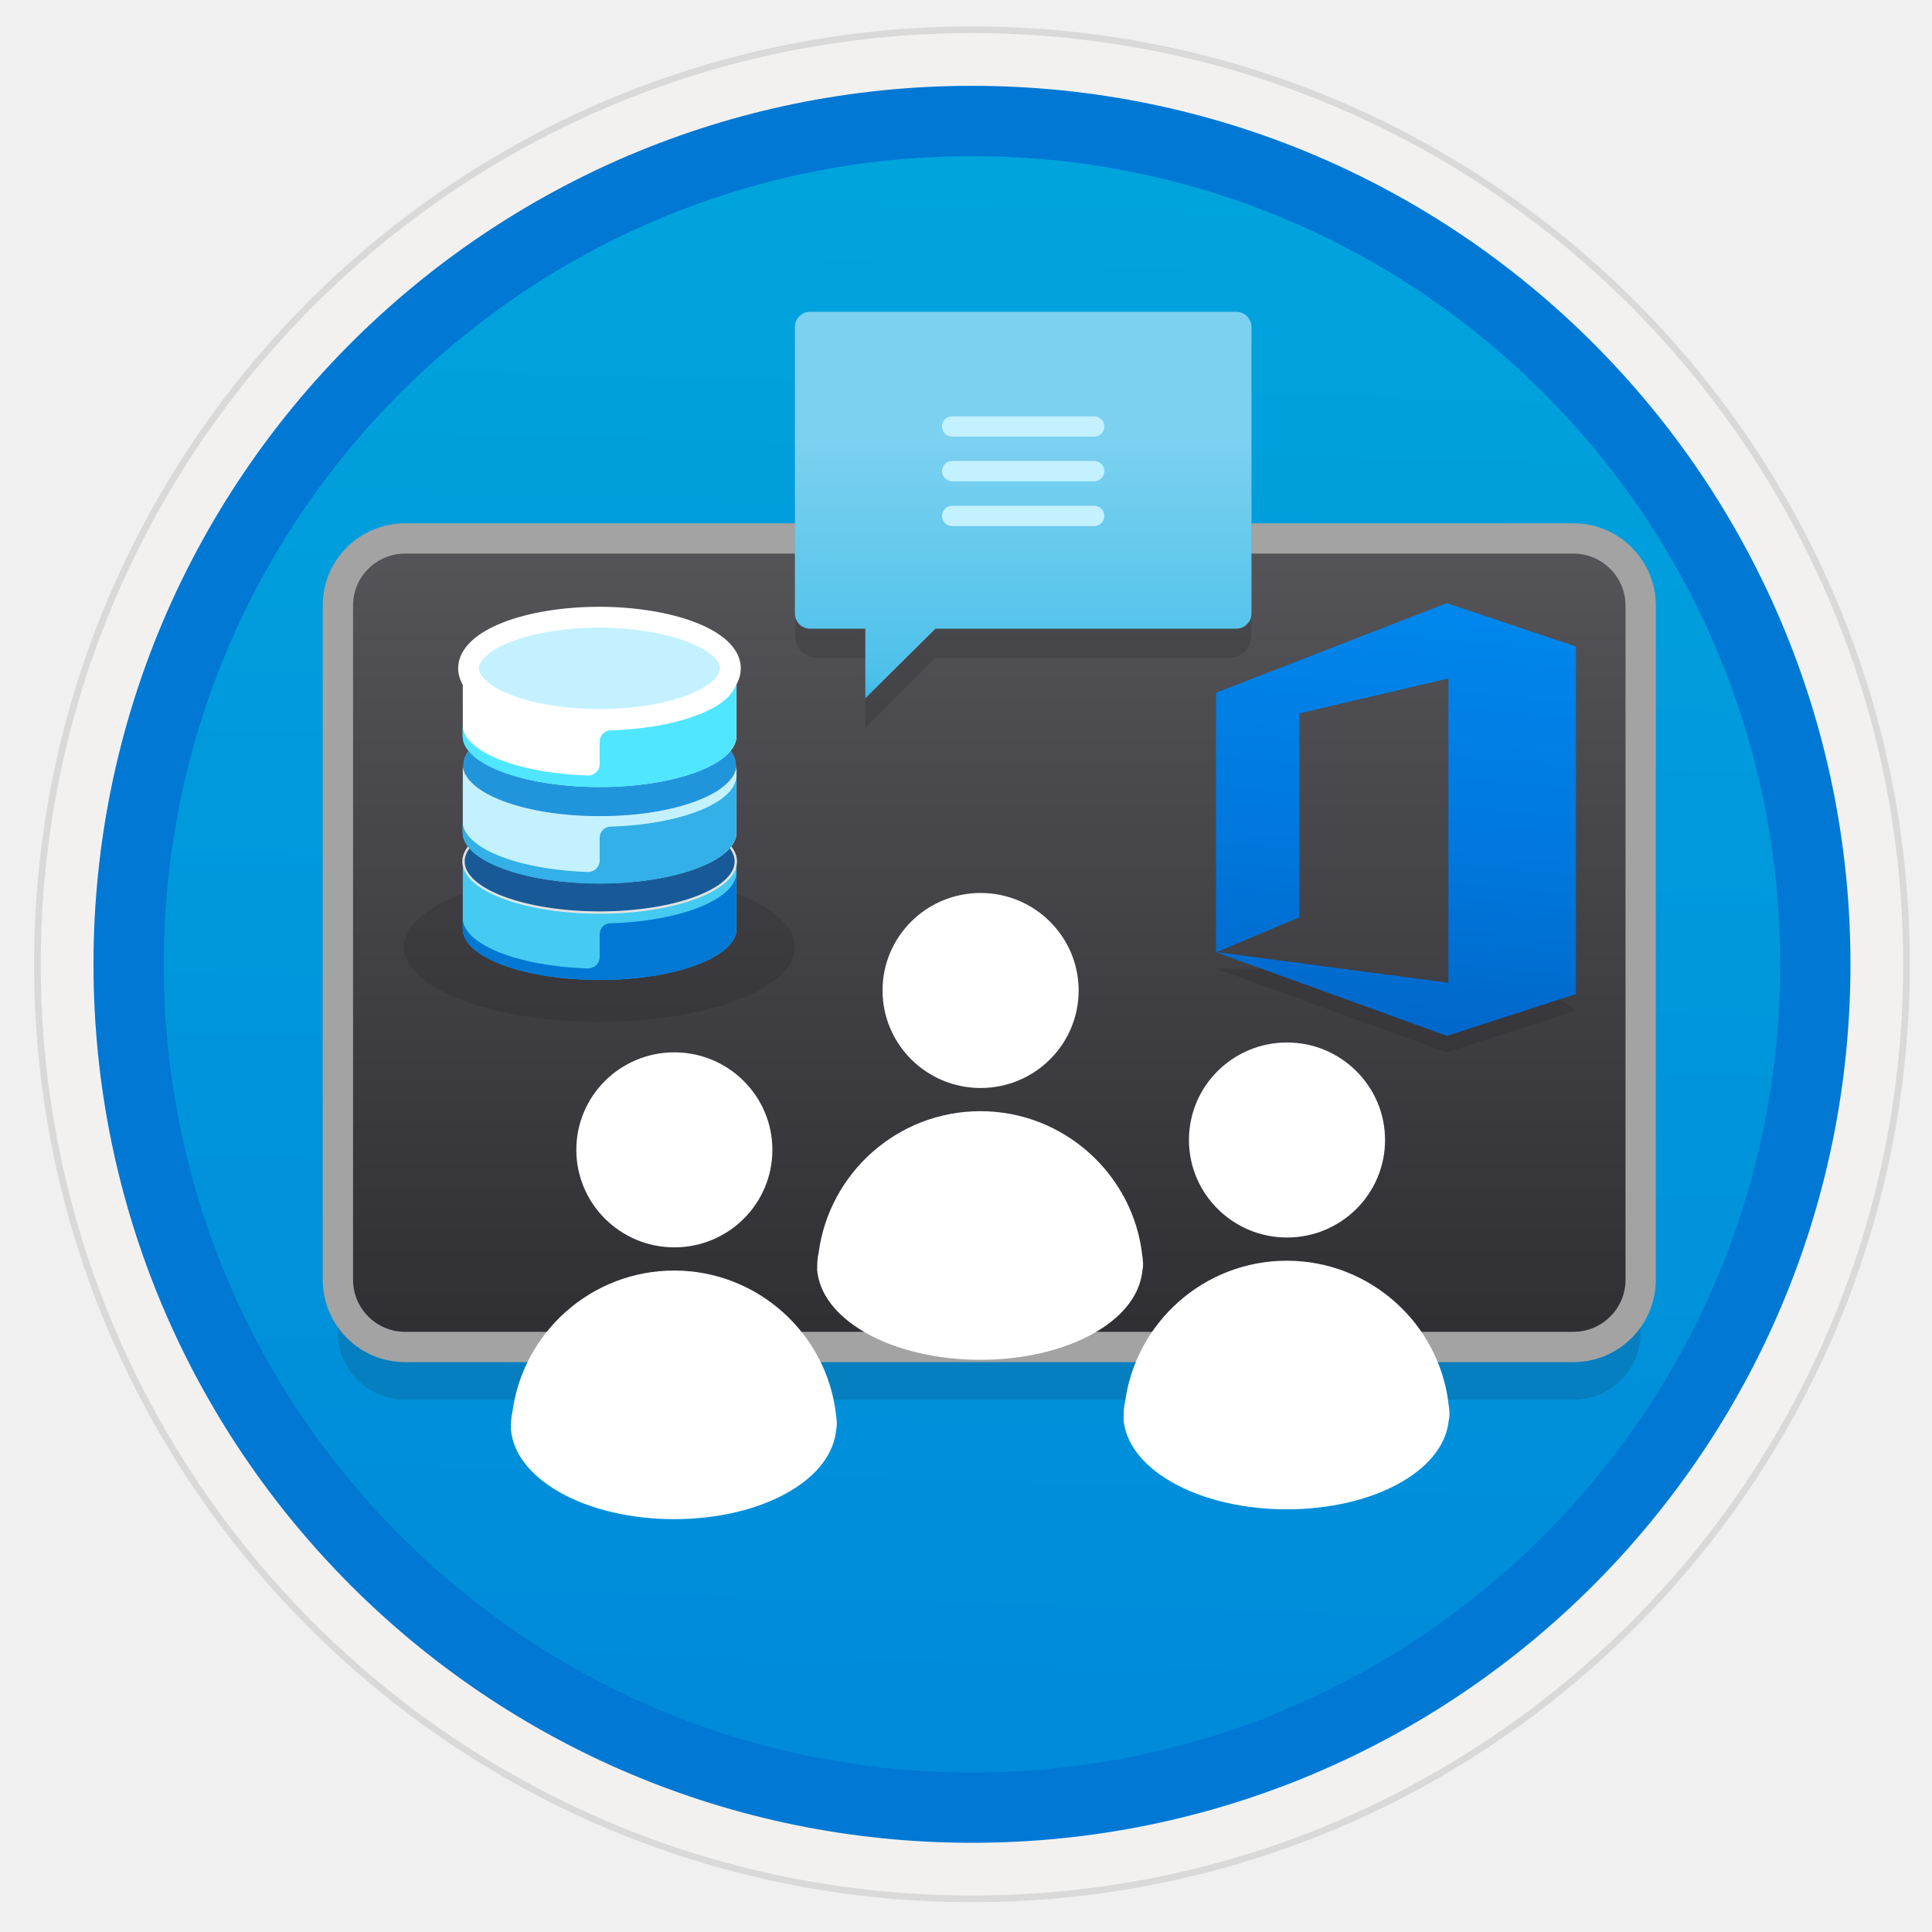
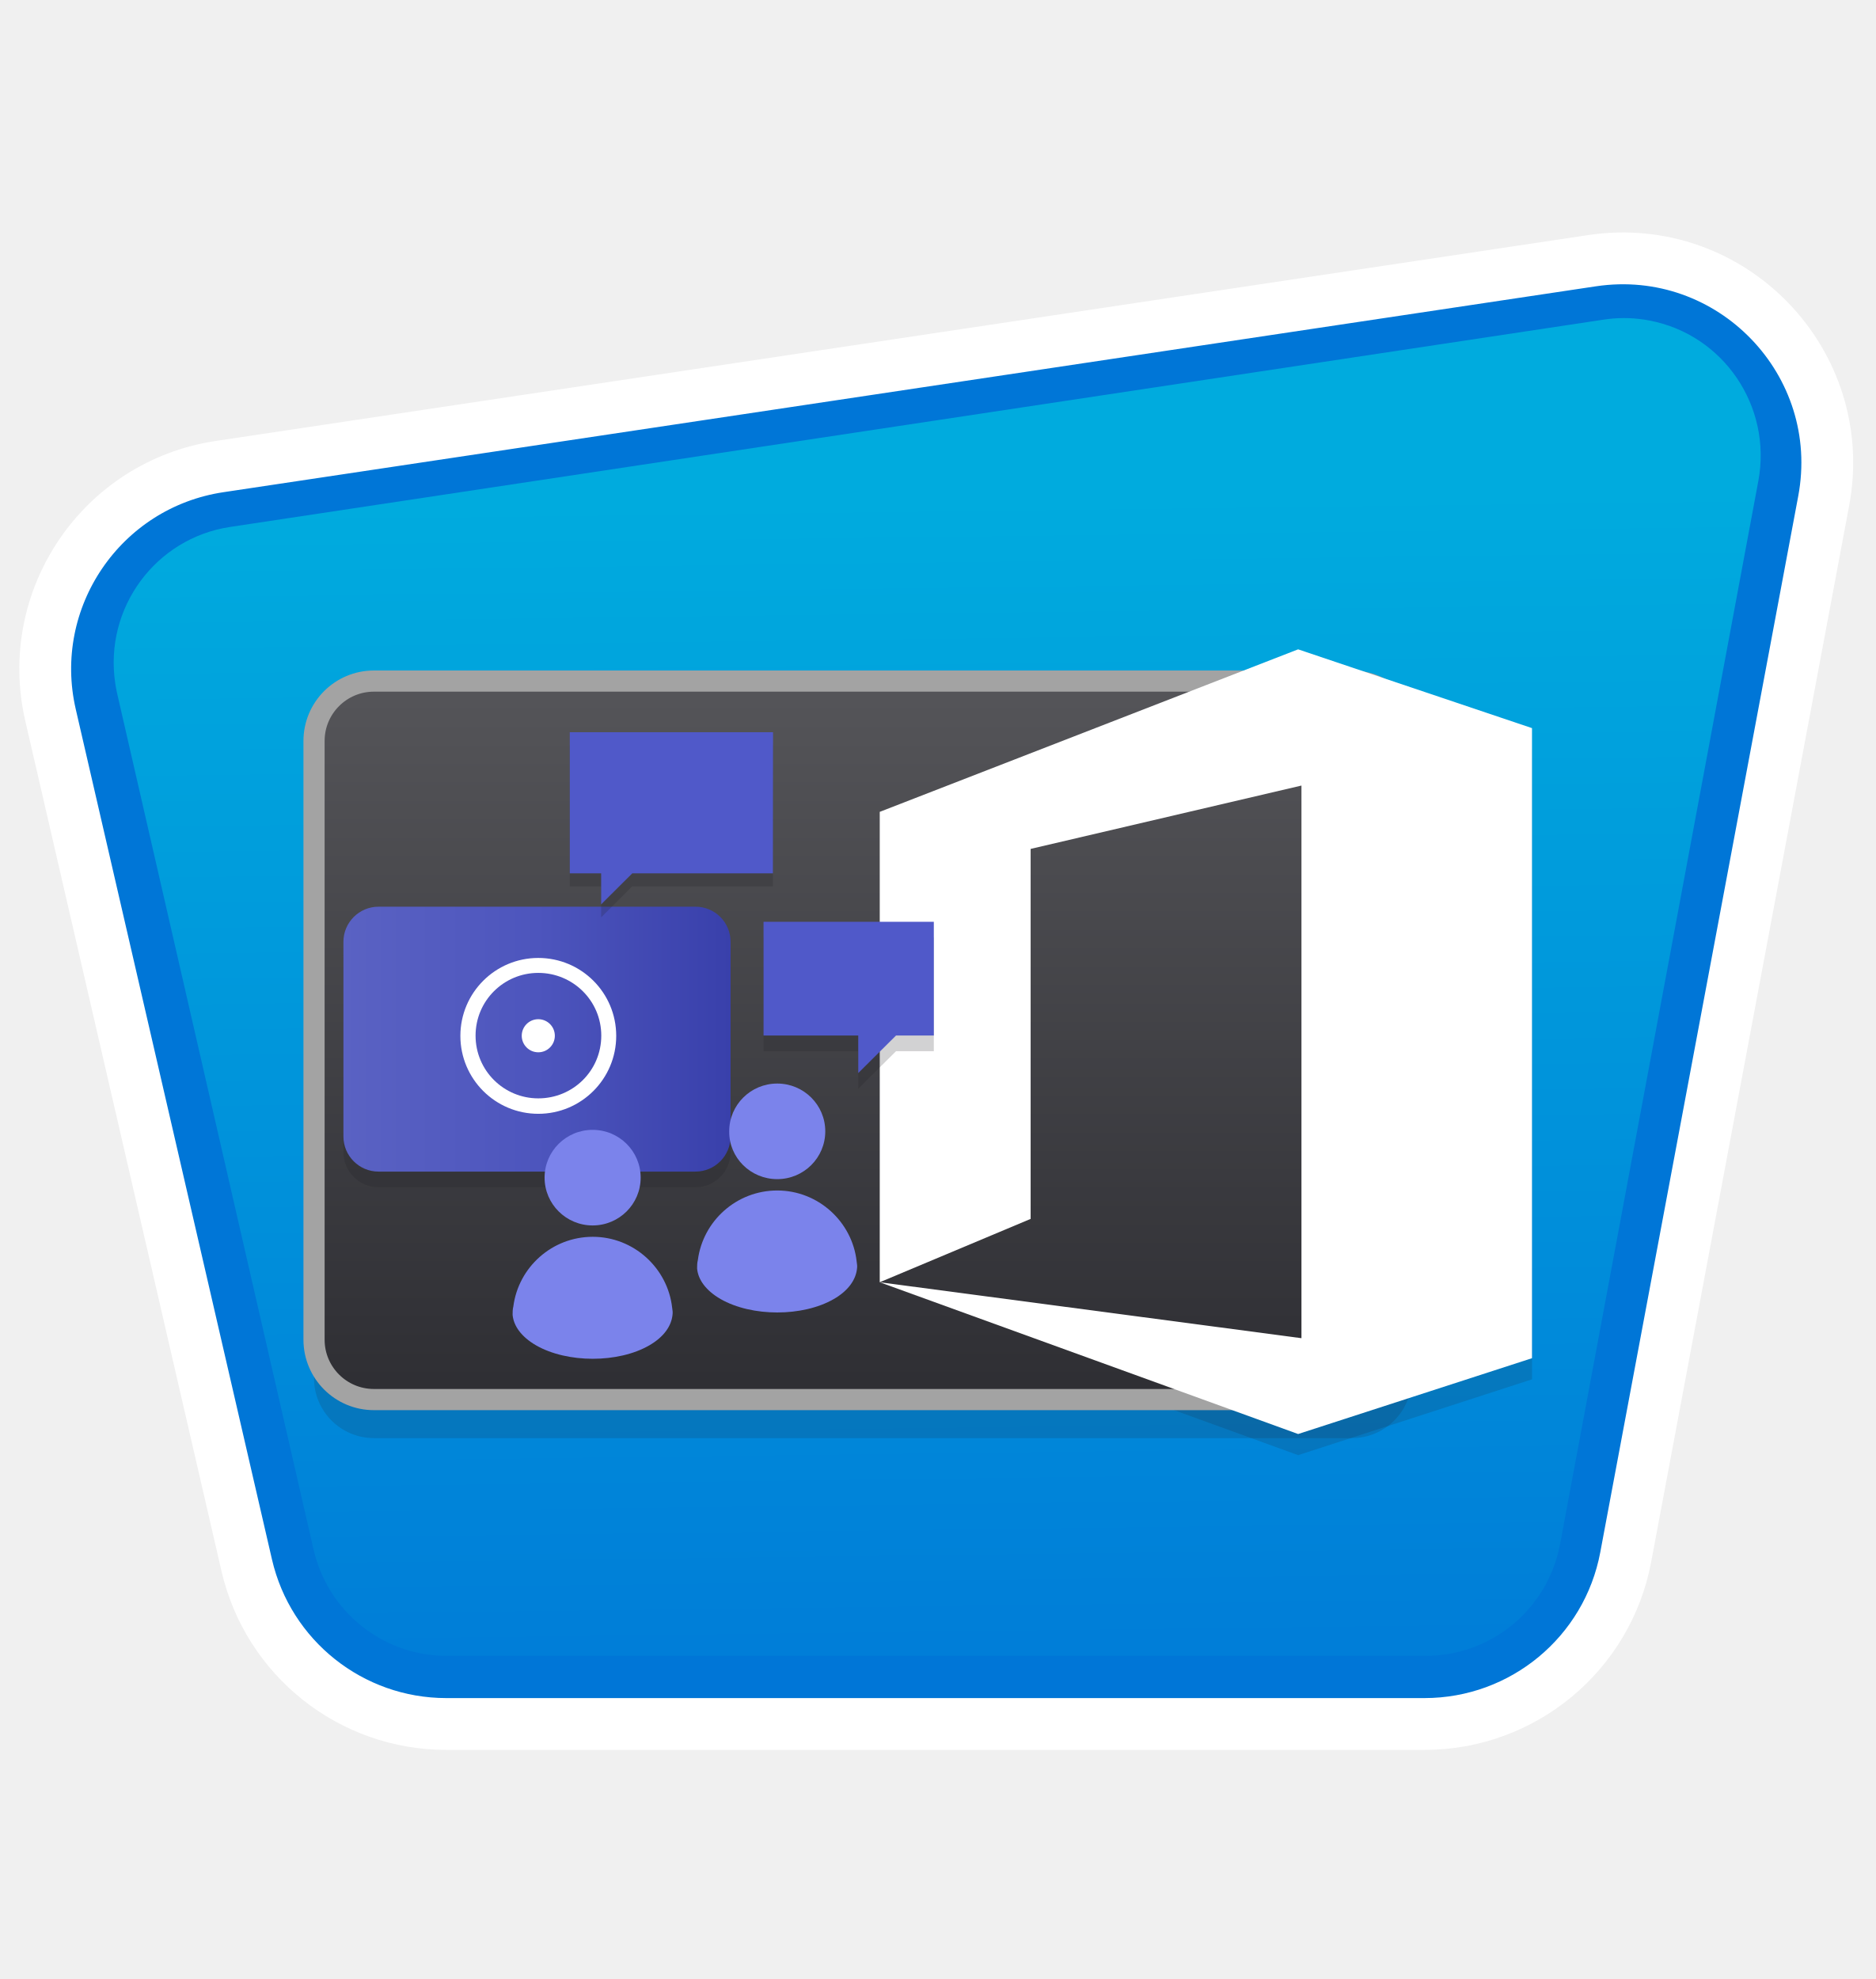
- <svg xmlns="http://www.w3.org/2000/svg" width="103" height="103" viewBox="0 0 103 103" fill="none">
-   <path d="M51.819 98.216C77.671 98.216 98.624 77.262 98.624 51.41C98.624 25.557 77.671 4.604 51.819 4.604C25.966 4.604 5.013 25.557 5.013 51.41C5.013 77.262 25.966 98.216 51.819 98.216Z" fill="url(#paint0_linear)" />
-   <path fill-rule="evenodd" clip-rule="evenodd" d="M51.818 1.41C24.205 1.41 1.818 23.797 1.818 51.41C1.818 79.023 24.205 101.41 51.818 101.41C79.432 101.41 101.818 79.023 101.818 51.41C101.818 23.797 79.432 1.41 51.818 1.41ZM51.818 97.167C26.547 97.167 6.062 76.681 6.062 51.41C6.062 26.138 26.547 5.653 51.818 5.653C77.09 5.653 97.575 26.138 97.575 51.41C97.575 76.681 77.09 97.167 51.818 97.167Z" fill="#D9D9D9" />
-   <path fill-rule="evenodd" clip-rule="evenodd" d="M5.921 51.41C5.921 76.756 26.472 97.307 51.818 97.307C77.165 97.307 97.716 76.756 97.716 51.41C97.716 26.063 77.165 5.512 51.818 5.512C26.472 5.512 5.921 26.063 5.921 51.41ZM51.818 1.766C24.402 1.766 2.174 23.993 2.174 51.41C2.174 78.826 24.402 101.054 51.818 101.054C79.235 101.054 101.462 78.826 101.462 51.41C101.462 23.993 79.235 1.766 51.818 1.766Z" fill="#F2F1F0" />
-   <path fill-rule="evenodd" clip-rule="evenodd" d="M8.731 51.41C8.731 75.211 28.017 94.497 51.818 94.497C75.619 94.497 94.906 75.211 94.906 51.41C94.906 27.609 75.619 8.323 51.818 8.323C28.017 8.323 8.731 27.609 8.731 51.41ZM51.818 4.576C25.957 4.576 4.984 25.548 4.984 51.41C4.984 77.272 25.957 98.244 51.818 98.244C77.68 98.244 98.652 77.272 98.652 51.41C98.652 25.548 77.689 4.576 51.818 4.576Z" fill="#0078D4" />
-   <path opacity="0.15" d="M21.601 31.515H83.881C85.867 31.515 87.469 33.126 87.469 35.102V71.033C87.469 73.019 85.858 74.621 83.881 74.621H21.601C19.615 74.621 18.014 73.01 18.014 71.033V35.102C18.004 33.126 19.615 31.515 21.601 31.515Z" fill="#1F1D20" />
-   <path d="M21.601 28.705H83.881C85.867 28.705 87.469 30.316 87.469 32.292V68.223C87.469 70.209 85.858 71.811 83.881 71.811H21.601C19.615 71.811 18.014 70.2 18.014 68.223V32.292C18.004 30.316 19.615 28.705 21.601 28.705Z" fill="url(#paint1_linear)" stroke="#A3A3A3" stroke-width="1.616" />
-   <path d="M77.136 32.161L64.838 36.938V50.764L69.268 48.9V38.025L77.23 36.161V52.403L64.838 50.764L77.136 55.222L84.012 52.993V34.475L77.136 32.161Z" fill="url(#paint2_linear)" />
-   <path opacity="0.2" d="M78.687 53.873L67.564 51.644H64.838L77.136 56.102L84.012 53.873L81.849 52.391L78.687 53.873Z" fill="#1F1D21" />
-   <path d="M52.278 58.004C55.163 58.004 57.505 55.681 57.505 52.805C57.505 49.939 55.163 47.607 52.278 47.607C49.393 47.607 47.051 49.93 47.051 52.805C47.051 55.672 49.393 58.004 52.278 58.004Z" fill="white" />
-   <path d="M60.895 66.921C60.417 62.622 56.727 59.24 52.268 59.24C47.847 59.24 44.194 62.547 43.641 66.809C43.566 67.099 43.566 67.436 43.566 67.727C43.679 68.935 44.522 70.115 46.114 71.033C49.505 72.982 55.041 72.982 58.394 71.033C59.977 70.115 60.792 68.935 60.904 67.727C60.97 67.474 60.932 67.174 60.895 66.921Z" fill="white" />
-   <path d="M68.613 65.975C71.498 65.975 73.84 63.652 73.84 60.777C73.84 57.91 71.498 55.578 68.613 55.578C65.728 55.578 63.386 57.901 63.386 60.777C63.386 63.643 65.728 65.975 68.613 65.975Z" fill="white" />
-   <path d="M77.23 74.892C76.752 70.593 73.062 67.212 68.603 67.212C64.182 67.212 60.529 70.518 59.976 74.78C59.901 75.07 59.901 75.408 59.901 75.698C60.014 76.906 60.857 78.087 62.449 79.004C65.84 80.953 71.376 80.953 74.729 79.004C76.312 78.087 77.127 76.906 77.239 75.698C77.305 75.445 77.267 75.145 77.23 74.892Z" fill="white" />
-   <path d="M35.951 66.5C38.836 66.5 41.178 64.177 41.178 61.301C41.178 58.435 38.836 56.103 35.951 56.103C33.066 56.103 30.725 58.426 30.725 61.301C30.725 64.168 33.066 66.5 35.951 66.5Z" fill="white" />
-   <path d="M44.568 75.417C44.091 71.118 40.4 67.736 35.941 67.736C31.52 67.736 27.867 71.043 27.315 75.305C27.24 75.595 27.24 75.932 27.24 76.223C27.352 77.431 28.195 78.611 29.788 79.529C33.178 81.477 38.714 81.477 42.067 79.529C43.65 78.611 44.465 77.431 44.578 76.223C44.643 75.97 44.606 75.67 44.568 75.417Z" fill="white" />
-   <path fill-rule="evenodd" clip-rule="evenodd" d="M42.376 50.487C42.376 52.698 37.712 54.477 31.96 54.477C26.209 54.477 21.544 52.688 21.544 50.487C21.544 48.277 26.209 46.497 31.96 46.497C37.721 46.497 42.376 48.286 42.376 50.487Z" fill="black" fill-opacity="0.103" />
-   <path fill-rule="evenodd" clip-rule="evenodd" d="M31.97 48.614C27.942 48.614 24.673 47.396 24.673 45.898V49.522C24.673 51.021 27.942 52.239 31.97 52.239C35.997 52.239 39.266 51.021 39.266 49.522V45.898C39.266 47.396 35.997 48.614 31.97 48.614Z" fill="#45CAF2" />
-   <path fill-rule="evenodd" clip-rule="evenodd" d="M31.97 49.813V51.021C31.97 51.368 31.679 51.639 31.333 51.63C27.595 51.508 24.664 50.347 24.664 48.923V49.532C24.664 51.03 27.933 52.248 31.96 52.248C35.988 52.248 39.257 51.03 39.257 49.532V46.506C39.257 47.939 36.297 49.11 32.541 49.223C32.232 49.213 31.97 49.485 31.97 49.813Z" fill="#0078D4" />
-   <path fill-rule="evenodd" clip-rule="evenodd" d="M39.229 45.926C39.229 47.434 35.979 48.651 31.97 48.651C27.961 48.651 24.71 47.434 24.71 45.926C24.71 44.417 27.961 43.2 31.97 43.2C35.979 43.2 39.229 44.417 39.229 45.926Z" fill="#185A97" />
-   <path d="M39.229 45.926C39.229 47.434 35.979 48.651 31.97 48.651C27.961 48.651 24.71 47.434 24.71 45.926C24.71 44.417 27.961 43.2 31.97 43.2C35.979 43.2 39.229 44.417 39.229 45.926Z" stroke="#E1E4E1" stroke-width="0.124" />
-   <path fill-rule="evenodd" clip-rule="evenodd" d="M31.97 43.471C27.942 43.471 24.673 42.254 24.673 40.755V44.38C24.673 45.879 27.942 47.096 31.97 47.096C35.997 47.096 39.266 45.879 39.266 44.38V40.755C39.266 42.254 35.997 43.471 31.97 43.471Z" fill="#C3F1FF" />
-   <path fill-rule="evenodd" clip-rule="evenodd" d="M31.97 44.67V45.879C31.97 46.225 31.679 46.497 31.333 46.487C27.595 46.366 24.664 45.204 24.664 43.781V44.389C24.664 45.888 27.933 47.106 31.96 47.106C35.988 47.106 39.257 45.888 39.257 44.389V41.355C39.257 42.788 36.297 43.959 32.541 44.071C32.232 44.08 31.97 44.343 31.97 44.67Z" fill="#32B0E7" />
-   <path fill-rule="evenodd" clip-rule="evenodd" d="M39.229 40.783C39.229 42.291 35.979 43.509 31.97 43.509C27.961 43.509 24.71 42.291 24.71 40.783C24.71 39.275 27.961 38.057 31.97 38.057C35.979 38.057 39.229 39.275 39.229 40.783Z" fill="#BAC0C2" />
-   <path d="M39.229 40.783C39.229 42.291 35.979 43.509 31.97 43.509C27.961 43.509 24.71 42.291 24.71 40.783C24.71 39.275 27.961 38.057 31.97 38.057C35.979 38.057 39.229 39.275 39.229 40.783Z" fill="#2195DC" />
-   <path fill-rule="evenodd" clip-rule="evenodd" d="M31.97 38.329C27.942 38.329 24.673 37.111 24.673 35.613V39.238C24.673 40.736 27.942 41.954 31.97 41.954C35.997 41.954 39.266 40.736 39.266 39.238V35.613C39.266 37.111 35.997 38.329 31.97 38.329Z" fill="white" />
-   <path fill-rule="evenodd" clip-rule="evenodd" d="M31.97 39.528V40.736C31.97 41.083 31.679 41.355 31.333 41.345C27.595 41.223 24.664 40.062 24.664 38.638V39.247C24.664 40.746 27.933 41.963 31.96 41.963C35.988 41.963 39.257 40.746 39.257 39.247V36.222C39.257 37.655 36.297 38.825 32.541 38.938C32.232 38.938 31.97 39.21 31.97 39.528Z" fill="#50E6FF" />
-   <path fill-rule="evenodd" clip-rule="evenodd" d="M38.938 35.631C38.938 37.139 35.819 38.357 31.96 38.357C28.11 38.357 24.982 37.139 24.982 35.631C24.982 34.123 28.101 32.906 31.96 32.906C35.819 32.915 38.938 34.133 38.938 35.631Z" fill="#C3F1FF" />
-   <path d="M38.938 35.631C38.938 37.139 35.819 38.357 31.96 38.357C28.11 38.357 24.982 37.139 24.982 35.631C24.982 34.123 28.101 32.906 31.96 32.906C35.819 32.915 38.938 34.133 38.938 35.631Z" stroke="white" stroke-width="1.114" />
-   <path opacity="0.2" d="M66.721 18.176H42.377V33.875C42.377 34.54 42.91 35.074 43.575 35.074H46.133V38.783L49.87 35.074H65.522C66.187 35.074 66.721 34.54 66.721 33.875V18.176V18.176Z" fill="#1F1D21" />
-   <path d="M65.906 16.622H43.191C42.742 16.622 42.377 16.987 42.377 17.436V32.704C42.377 33.154 42.742 33.519 43.191 33.519H46.133V37.228L49.87 33.519H65.906C66.356 33.519 66.721 33.154 66.721 32.704V17.436C66.721 16.987 66.356 16.622 65.906 16.622Z" fill="url(#paint3_linear)" />
-   <path d="M58.333 22.195H50.764C50.465 22.195 50.221 22.438 50.221 22.738C50.221 23.038 50.465 23.281 50.764 23.281H58.333C58.633 23.281 58.876 23.038 58.876 22.738C58.876 22.438 58.633 22.195 58.333 22.195Z" fill="#C3F1FF" />
-   <path d="M58.333 24.574H50.764C50.465 24.574 50.221 24.817 50.221 25.117C50.221 25.417 50.465 25.66 50.764 25.66H58.333C58.633 25.66 58.876 25.417 58.876 25.117C58.876 24.827 58.633 24.574 58.333 24.574Z" fill="#C3F1FF" />
-   <path d="M58.333 26.962H50.764C50.465 26.962 50.221 27.206 50.221 27.506C50.221 27.805 50.465 28.049 50.764 28.049H58.333C58.633 28.049 58.876 27.805 58.876 27.506C58.876 27.206 58.633 26.962 58.333 26.962Z" fill="#C3F1FF" />
-   <path d="M77.136 32.161L64.838 36.938V50.764L69.268 48.9V38.025L77.23 36.161V52.403L64.838 50.764L77.136 55.222L84.012 52.993V34.475L77.136 32.161Z" fill="url(#paint4_linear)" />
+ <svg xmlns="http://www.w3.org/2000/svg" width="181" height="191" viewBox="0 0 181 191" fill="none">
+   <path fill-rule="evenodd" clip-rule="evenodd" d="M5.209 58.904L24.792 153.98C25.972 159.713 31.061 163.802 36.926 163.718L143.683 164.278C148.343 164.302 152.36 161.001 153.242 156.424L175.625 39.667L160.31 27.056L12.42 46.294L5.209 58.904Z" fill="url(#paint0_linear)" />
+   <path fill-rule="evenodd" clip-rule="evenodd" d="M160.047 27.235C158.116 26.878 156.138 26.842 154.183 27.128L21.335 47.056L21.037 47.104C11.574 48.689 5.102 57.569 6.532 67.092C6.603 67.545 6.687 67.998 6.782 68.439L25.769 150.739L25.84 151.048C27.795 158.879 34.839 164.386 42.932 164.386H137.616H137.937C146.281 164.243 153.396 158.247 154.934 150.023L174.099 47.795L174.147 47.497C175.78 38.046 169.511 29.011 160.047 27.235ZM155.232 30.787C156.543 30.632 157.878 30.68 159.177 30.93C166.34 32.277 171.048 39.214 169.713 46.413L150.583 148.998L150.524 149.284C149.248 155.411 143.873 159.809 137.616 159.809H43.111H42.813C36.794 159.678 31.621 155.458 30.262 149.535L11.311 66.949L11.24 66.615C11.192 66.389 11.156 66.162 11.121 65.936C10.036 58.689 15.006 51.943 22.205 50.858L154.791 30.847L155.232 30.787Z" fill="#0076D7" />
+   <path d="M43.075 166.388H137.485C146.996 166.388 155.161 159.618 156.913 150.274L176.019 48.343C178.521 34.983 167.103 23.147 153.659 25.161L21.204 45.03C9.81 46.734 2.289 57.795 4.876 69.011L23.815 151.072C25.889 160.035 33.874 166.388 43.075 166.388Z" stroke="white" stroke-width="5" />
+   <path opacity="0.15" d="M36.091 69.452H130.476C133.67 69.452 136.257 72.038 136.257 75.233V133.015C136.257 136.209 133.67 138.796 130.476 138.796H36.091C32.897 138.796 30.31 136.209 30.31 133.015V75.233C30.31 72.038 32.897 69.452 36.091 69.452Z" fill="#1F1D20" />
+   <path opacity="0.15" d="M125.292 64.708L84.911 80.393V125.792L99.475 119.678V83.969L125.614 77.855V131.192L84.911 125.792L125.292 140.441L147.866 133.122V72.312L125.292 64.708Z" fill="#1F1D20" />
+   <path d="M36.091 65.733H130.476C133.67 65.733 136.257 68.32 136.257 71.514V129.297C136.257 132.491 133.67 135.077 130.476 135.077H36.091C32.897 135.077 30.31 132.491 30.31 129.297V71.514C30.31 68.32 32.897 65.733 36.091 65.733Z" fill="url(#paint1_linear)" stroke="#A3A3A3" stroke-width="2.043" />
+   <path d="M125.292 62.67L84.911 78.355V123.754L99.475 117.64V81.931L125.614 75.817V129.153L84.911 123.754L125.292 138.402L147.866 131.084V70.274L125.292 62.67Z" fill="white" />
+   <path opacity="0.2" d="M73.695 90.477V101.454H82.837V105.077L86.484 101.454H90.131V90.477H73.695Z" fill="#1F1D21" />
+   <path opacity="0.2" d="M67.128 89.023H36.532C34.661 89.023 33.147 90.548 33.147 92.408V111.204C33.147 113.075 34.673 114.589 36.532 114.589H67.128C68.999 114.589 70.513 113.063 70.513 111.204V92.42C70.525 90.536 69.011 89.023 67.128 89.023Z" fill="#1F1D21" />
+   <path d="M67.128 87.509H36.532C34.661 87.509 33.147 89.035 33.147 90.894V109.69C33.147 111.561 34.673 113.075 36.532 113.075H67.128C68.999 113.075 70.513 111.549 70.513 109.69V90.906C70.525 89.035 69.011 87.509 67.128 87.509Z" fill="url(#paint2_linear)" />
+   <path d="M51.955 101.561C52.849 101.561 53.552 100.834 53.552 99.964C53.552 99.07 52.825 98.367 51.955 98.367C51.061 98.367 50.357 99.094 50.357 99.964C50.357 100.846 51.073 101.561 51.955 101.561Z" fill="white" />
+   <path d="M51.955 92.455C47.808 92.455 44.435 95.816 44.435 99.976C44.435 104.124 47.796 107.497 51.955 107.497C56.103 107.497 59.476 104.136 59.476 99.976C59.476 95.805 56.103 92.455 51.955 92.455ZM51.955 106.007C48.63 106.007 45.901 103.325 45.901 99.952C45.901 96.591 48.618 93.897 51.955 93.897C55.293 93.897 58.034 96.579 58.034 99.952C58.034 103.325 55.316 106.007 51.955 106.007Z" fill="white" />
+   <path d="M82.682 121.74C82.253 117.914 78.975 114.898 75.018 114.898C71.085 114.898 67.843 117.842 67.354 121.621C67.283 121.883 67.283 122.181 67.283 122.431C67.378 123.504 68.129 124.553 69.547 125.375C72.563 127.103 77.485 127.103 80.477 125.375C81.883 124.565 82.61 123.504 82.718 122.431C82.753 122.229 82.718 121.966 82.682 121.74Z" fill="#7B83EB" />
+   <path d="M75.017 113.802C77.58 113.802 79.654 111.74 79.654 109.189C79.654 106.639 77.58 104.577 75.017 104.577C72.455 104.577 70.381 106.639 70.381 109.189C70.357 111.728 72.431 113.802 75.017 113.802Z" fill="#7B83EB" />
+   <path d="M64.875 126.21C64.446 122.384 61.168 119.368 57.211 119.368C53.278 119.368 50.036 122.312 49.547 126.09C49.476 126.353 49.476 126.651 49.476 126.901C49.571 127.974 50.322 129.022 51.74 129.845C54.756 131.573 59.678 131.573 62.67 129.845C64.076 129.034 64.803 127.974 64.91 126.901C64.946 126.686 64.91 126.424 64.875 126.21Z" fill="#7B83EB" />
+   <path d="M57.199 118.272C59.761 118.272 61.835 116.21 61.835 113.659C61.835 111.108 59.761 109.046 57.199 109.046C54.636 109.046 52.562 111.108 52.562 113.659C52.562 116.21 54.648 118.272 57.199 118.272Z" fill="#7B83EB" />
+   <path d="M73.695 88.963V99.94H82.837V103.564L86.484 99.94H90.131V88.963H73.695V88.963Z" fill="#5059C9" />
+   <path opacity="0.2" d="M74.613 71.919H54.994V85.542H58.022V88.534L61.025 85.542H74.601L74.613 71.919Z" fill="#1F1D21" />
+   <path d="M74.613 70.668H54.994V84.291H58.022V87.282L61.025 84.291H74.601L74.613 70.668Z" fill="#5059C9" />
  <defs>
-     <linearGradient id="paint0_linear" x1="53.589" y1="-13.383" x2="49.606" y2="132.385" gradientUnits="userSpaceOnUse">
+     <linearGradient id="paint0_linear" x1="90.401" y1="48.139" x2="91.77" y2="158.676" gradientUnits="userSpaceOnUse">
      <stop stop-color="#00ABDE" />
      <stop offset="1" stop-color="#007ED8" />
    </linearGradient>
-     <linearGradient id="paint1_linear" x1="52.746" y1="28.705" x2="52.746" y2="71.811" gradientUnits="userSpaceOnUse">
+     <linearGradient id="paint1_linear" x1="83.281" y1="65.731" x2="83.281" y2="135.076" gradientUnits="userSpaceOnUse">
      <stop stop-color="#555559" />
      <stop offset="1" stop-color="#2E2E33" />
    </linearGradient>
-     <linearGradient id="paint2_linear" x1="75.219" y1="22.637" x2="71.069" y2="67.803" gradientUnits="userSpaceOnUse">
-       <stop stop-color="#008BF1" />
-       <stop offset="0.22" stop-color="#0086EC" />
-       <stop offset="0.49" stop-color="#0078DD" />
-       <stop offset="0.79" stop-color="#0061C4" />
-       <stop offset="1" stop-color="#004DAE" />
-     </linearGradient>
-     <linearGradient id="paint3_linear" x1="54.549" y1="23.237" x2="54.549" y2="48.527" gradientUnits="userSpaceOnUse">
-       <stop stop-color="#7CD1F0" />
-       <stop offset="0.505" stop-color="#4DC1EA" />
-       <stop offset="0.797" stop-color="#0078D4" />
-     </linearGradient>
-     <linearGradient id="paint4_linear" x1="75.219" y1="22.637" x2="71.069" y2="67.803" gradientUnits="userSpaceOnUse">
-       <stop stop-color="#008BF1" />
-       <stop offset="0.22" stop-color="#0086EC" />
-       <stop offset="0.49" stop-color="#0078DD" />
-       <stop offset="0.79" stop-color="#0061C4" />
-       <stop offset="1" stop-color="#004DAE" />
+     <linearGradient id="paint2_linear" x1="33.145" y1="100.29" x2="70.511" y2="100.29" gradientUnits="userSpaceOnUse">
+       <stop stop-color="#5A62C3" />
+       <stop offset="0.5" stop-color="#4D55BD" />
+       <stop offset="1" stop-color="#3940AB" />
    </linearGradient>
  </defs>
</svg>
